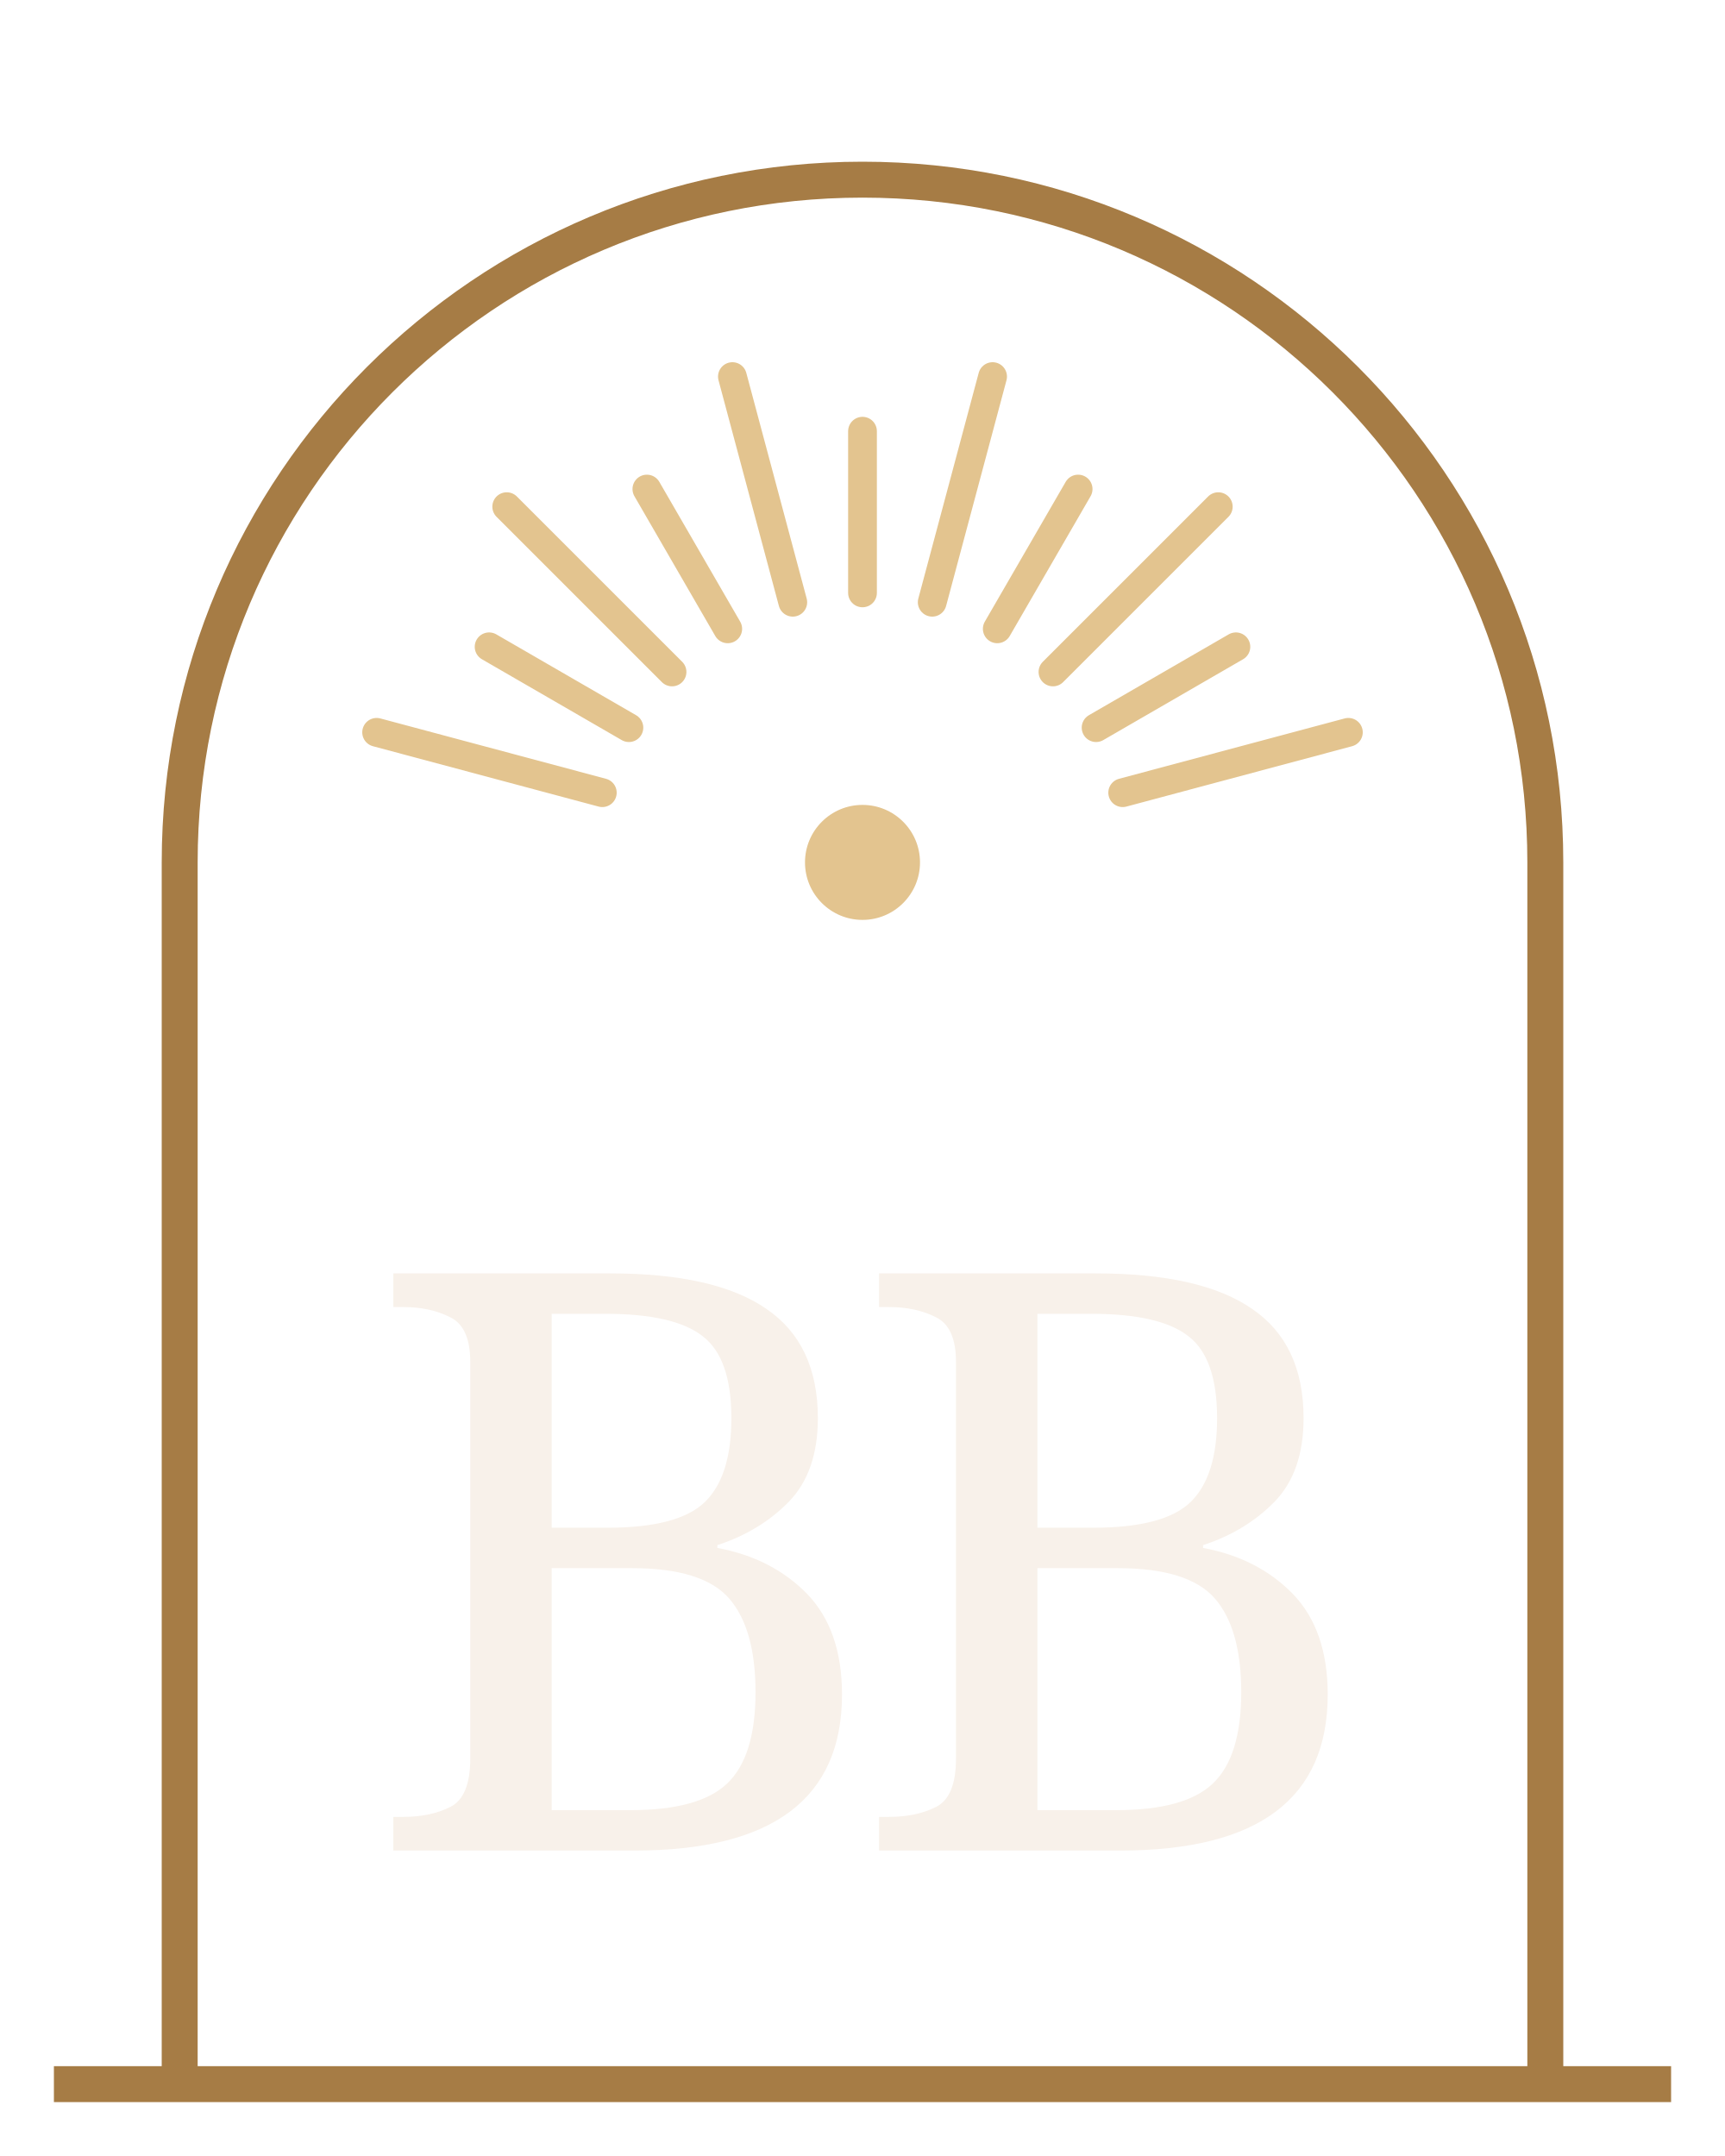
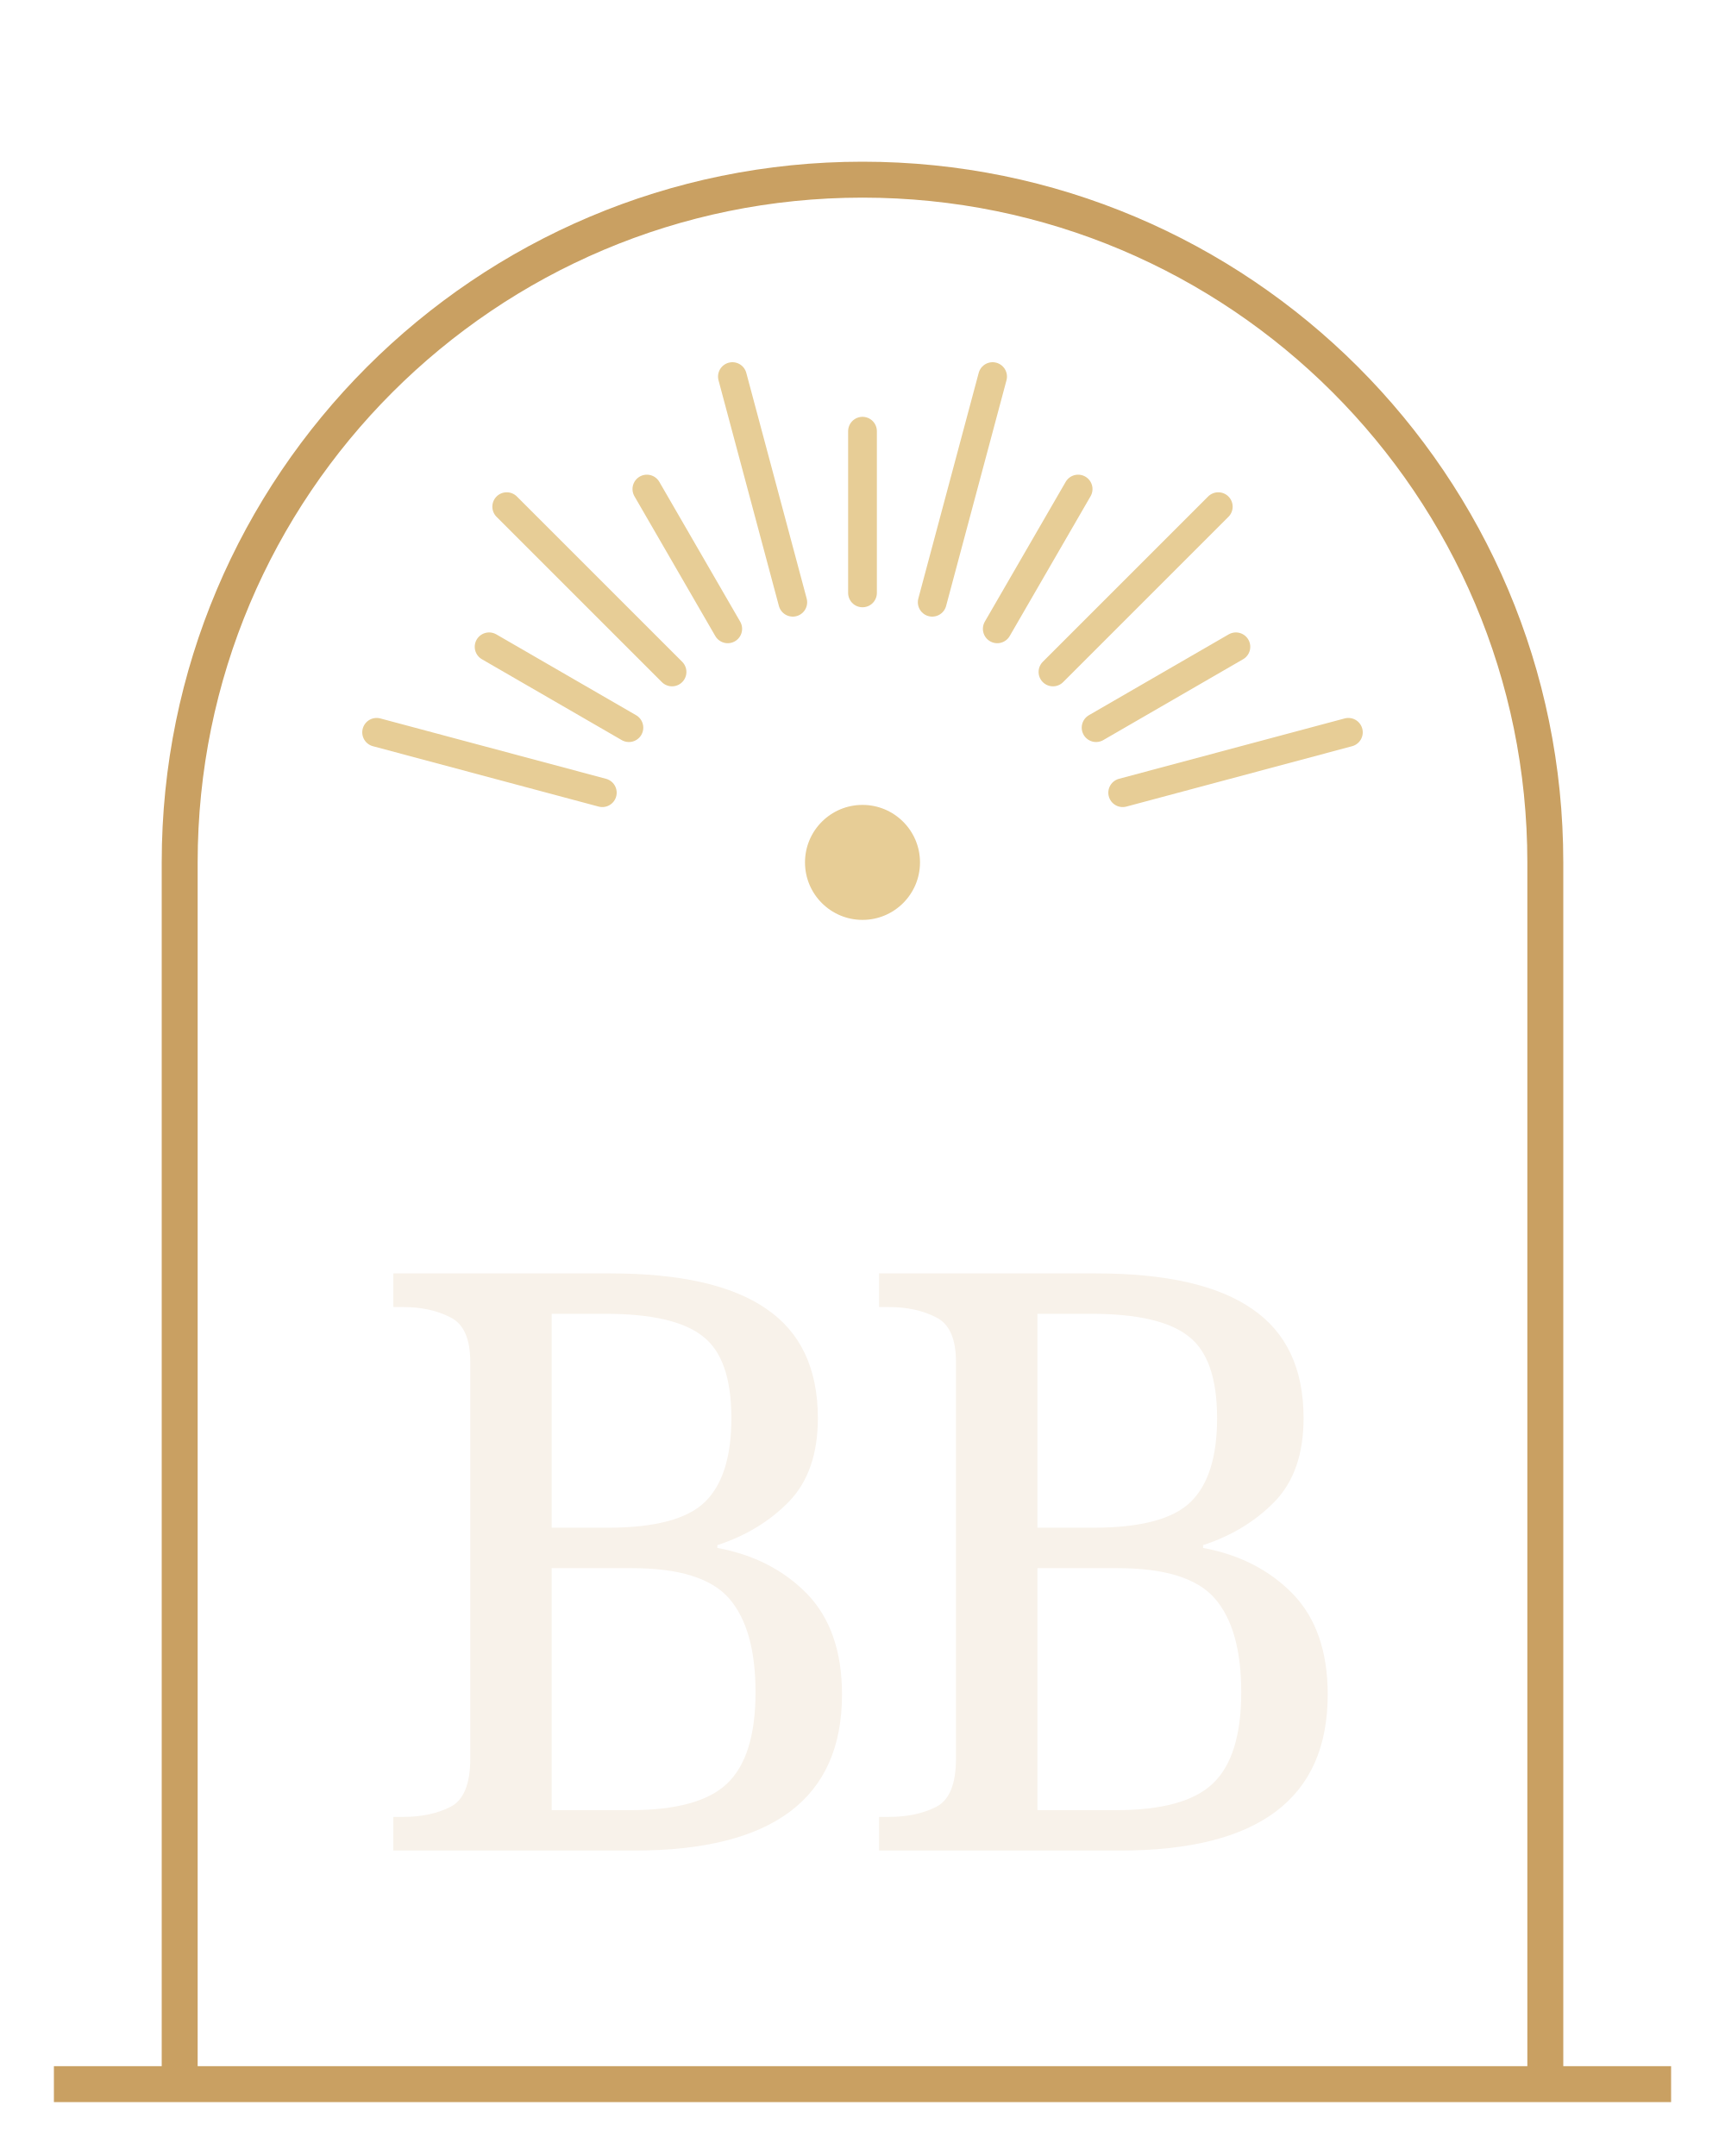
<svg xmlns="http://www.w3.org/2000/svg" viewBox="0 0 48 60">
-   <path d="M5 58V24a19 19 0 0 1 38 0v34" fill="none" stroke="#A67C45" stroke-width="1" />
-   <path d="M1.5 58h45" fill="none" stroke="#A67C45" stroke-width="1" />
-   <path d="M31.24 22.06L37.52 20.38M30.50 20.25L34.39 18.00M29.30 18.70L33.90 14.10M27.75 17.50L30.00 13.61M25.94 16.76L27.62 10.48M24.00 16.50L24.00 12.00M22.06 16.76L20.38 10.48M20.25 17.50L18.00 13.61M18.70 18.70L14.10 14.10M17.50 20.25L13.61 18.00M16.76 22.06L10.48 20.38" fill="none" stroke="#E3C48F" stroke-width="0.8" stroke-linecap="round" />
-   <circle cx="24" cy="24" r="1.6" fill="#E3C48F" />
-   <text x="24.2" y="51.5" text-anchor="middle" font-family="'Bodoni Moda', Didot, 'Bodoni 72', Georgia, serif" font-size="22.5" letter-spacing="-1.2" fill="#F8F1EA">BB</text>
+   <path d="M5 58V24a19 19 0 0 1 38 0v34" fill="none" stroke="#C9A062" stroke-width="1" />
+   <path d="M1.5 58h45" fill="none" stroke="#C9A062" stroke-width="1" />
+   <path d="M31.24 22.06L37.52 20.38M30.50 20.25L34.39 18.00M29.30 18.70L33.90 14.10M27.75 17.50L30.00 13.61M25.94 16.76L27.62 10.48M24.00 16.50L24.00 12.00M22.06 16.76L20.38 10.48M20.25 17.50L18.00 13.61M18.70 18.70L14.10 14.10M17.50 20.25L13.61 18.00M16.76 22.06L10.48 20.38" fill="none" stroke="#E7CD96" stroke-width="0.8" stroke-linecap="round" />
+   <circle cx="24" cy="24" r="1.6" fill="#E7CD96" />
+   <text x="24.2" y="51.5" text-anchor="middle" font-family="'Bodoni Moda', Didot, 'Bodoni 72', Georgia, serif" font-size="22.5" letter-spacing="-1.2" fill="#F8F2EA">BB</text>
</svg>
